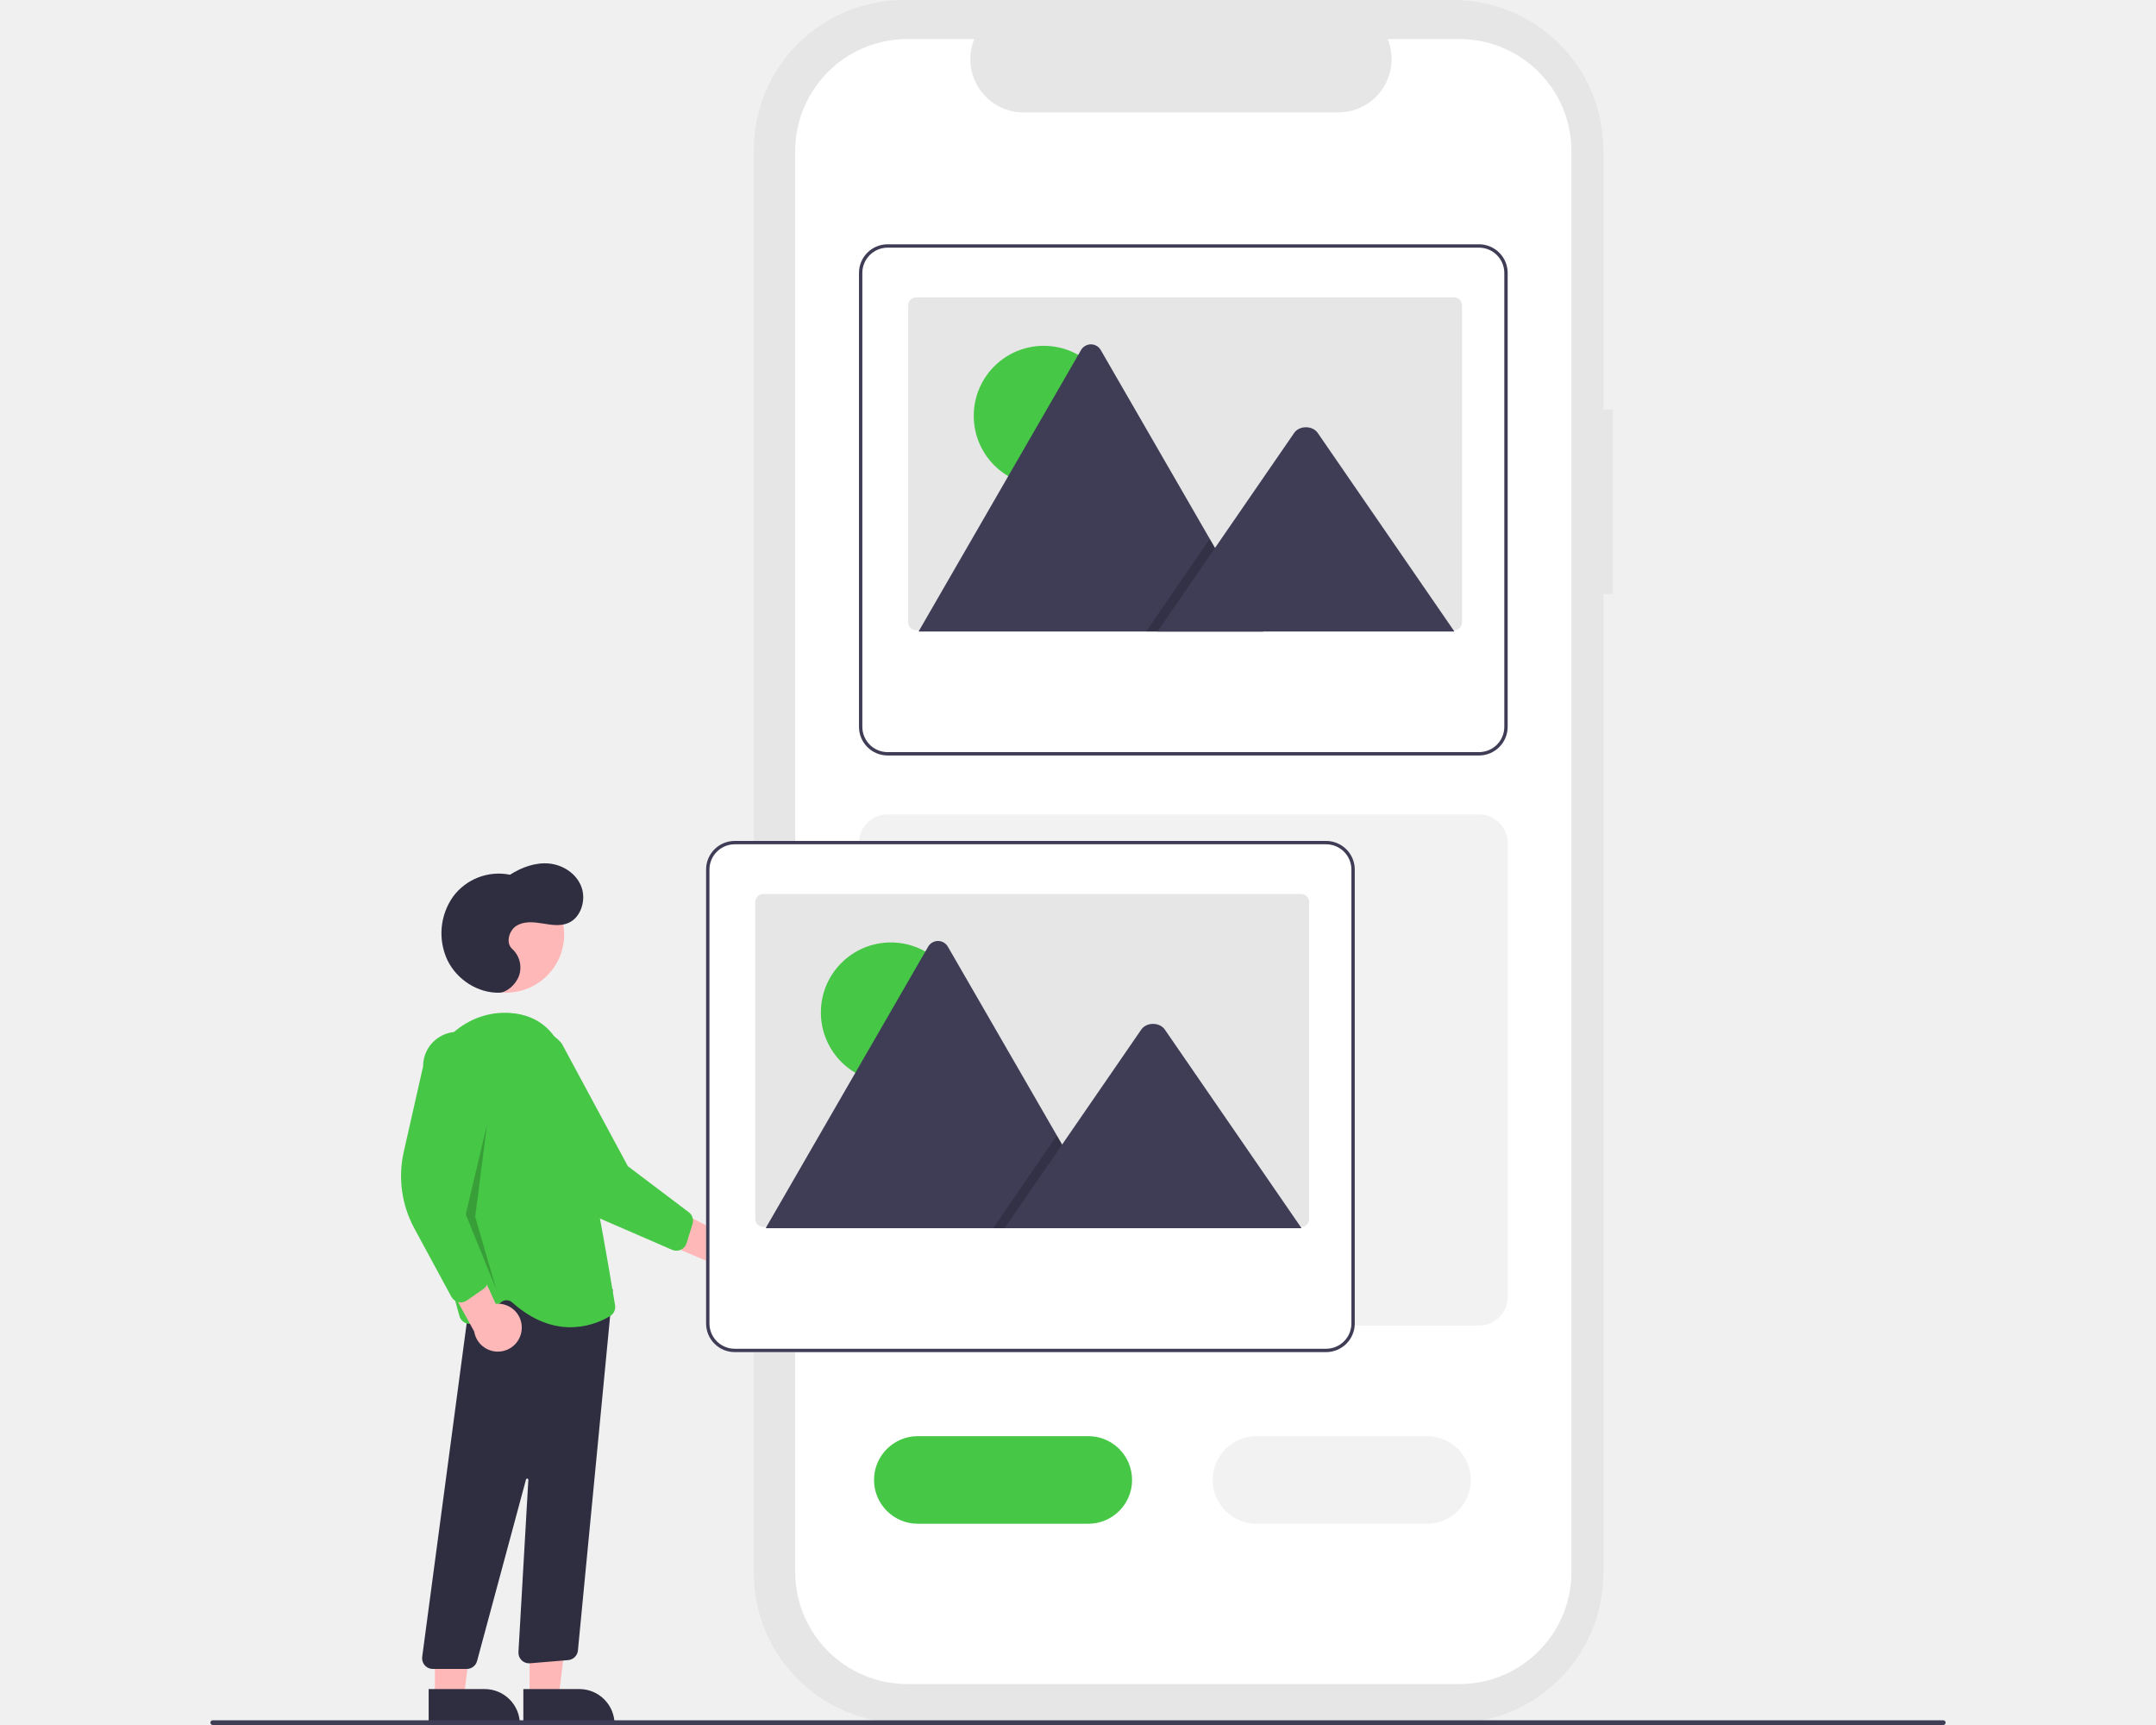
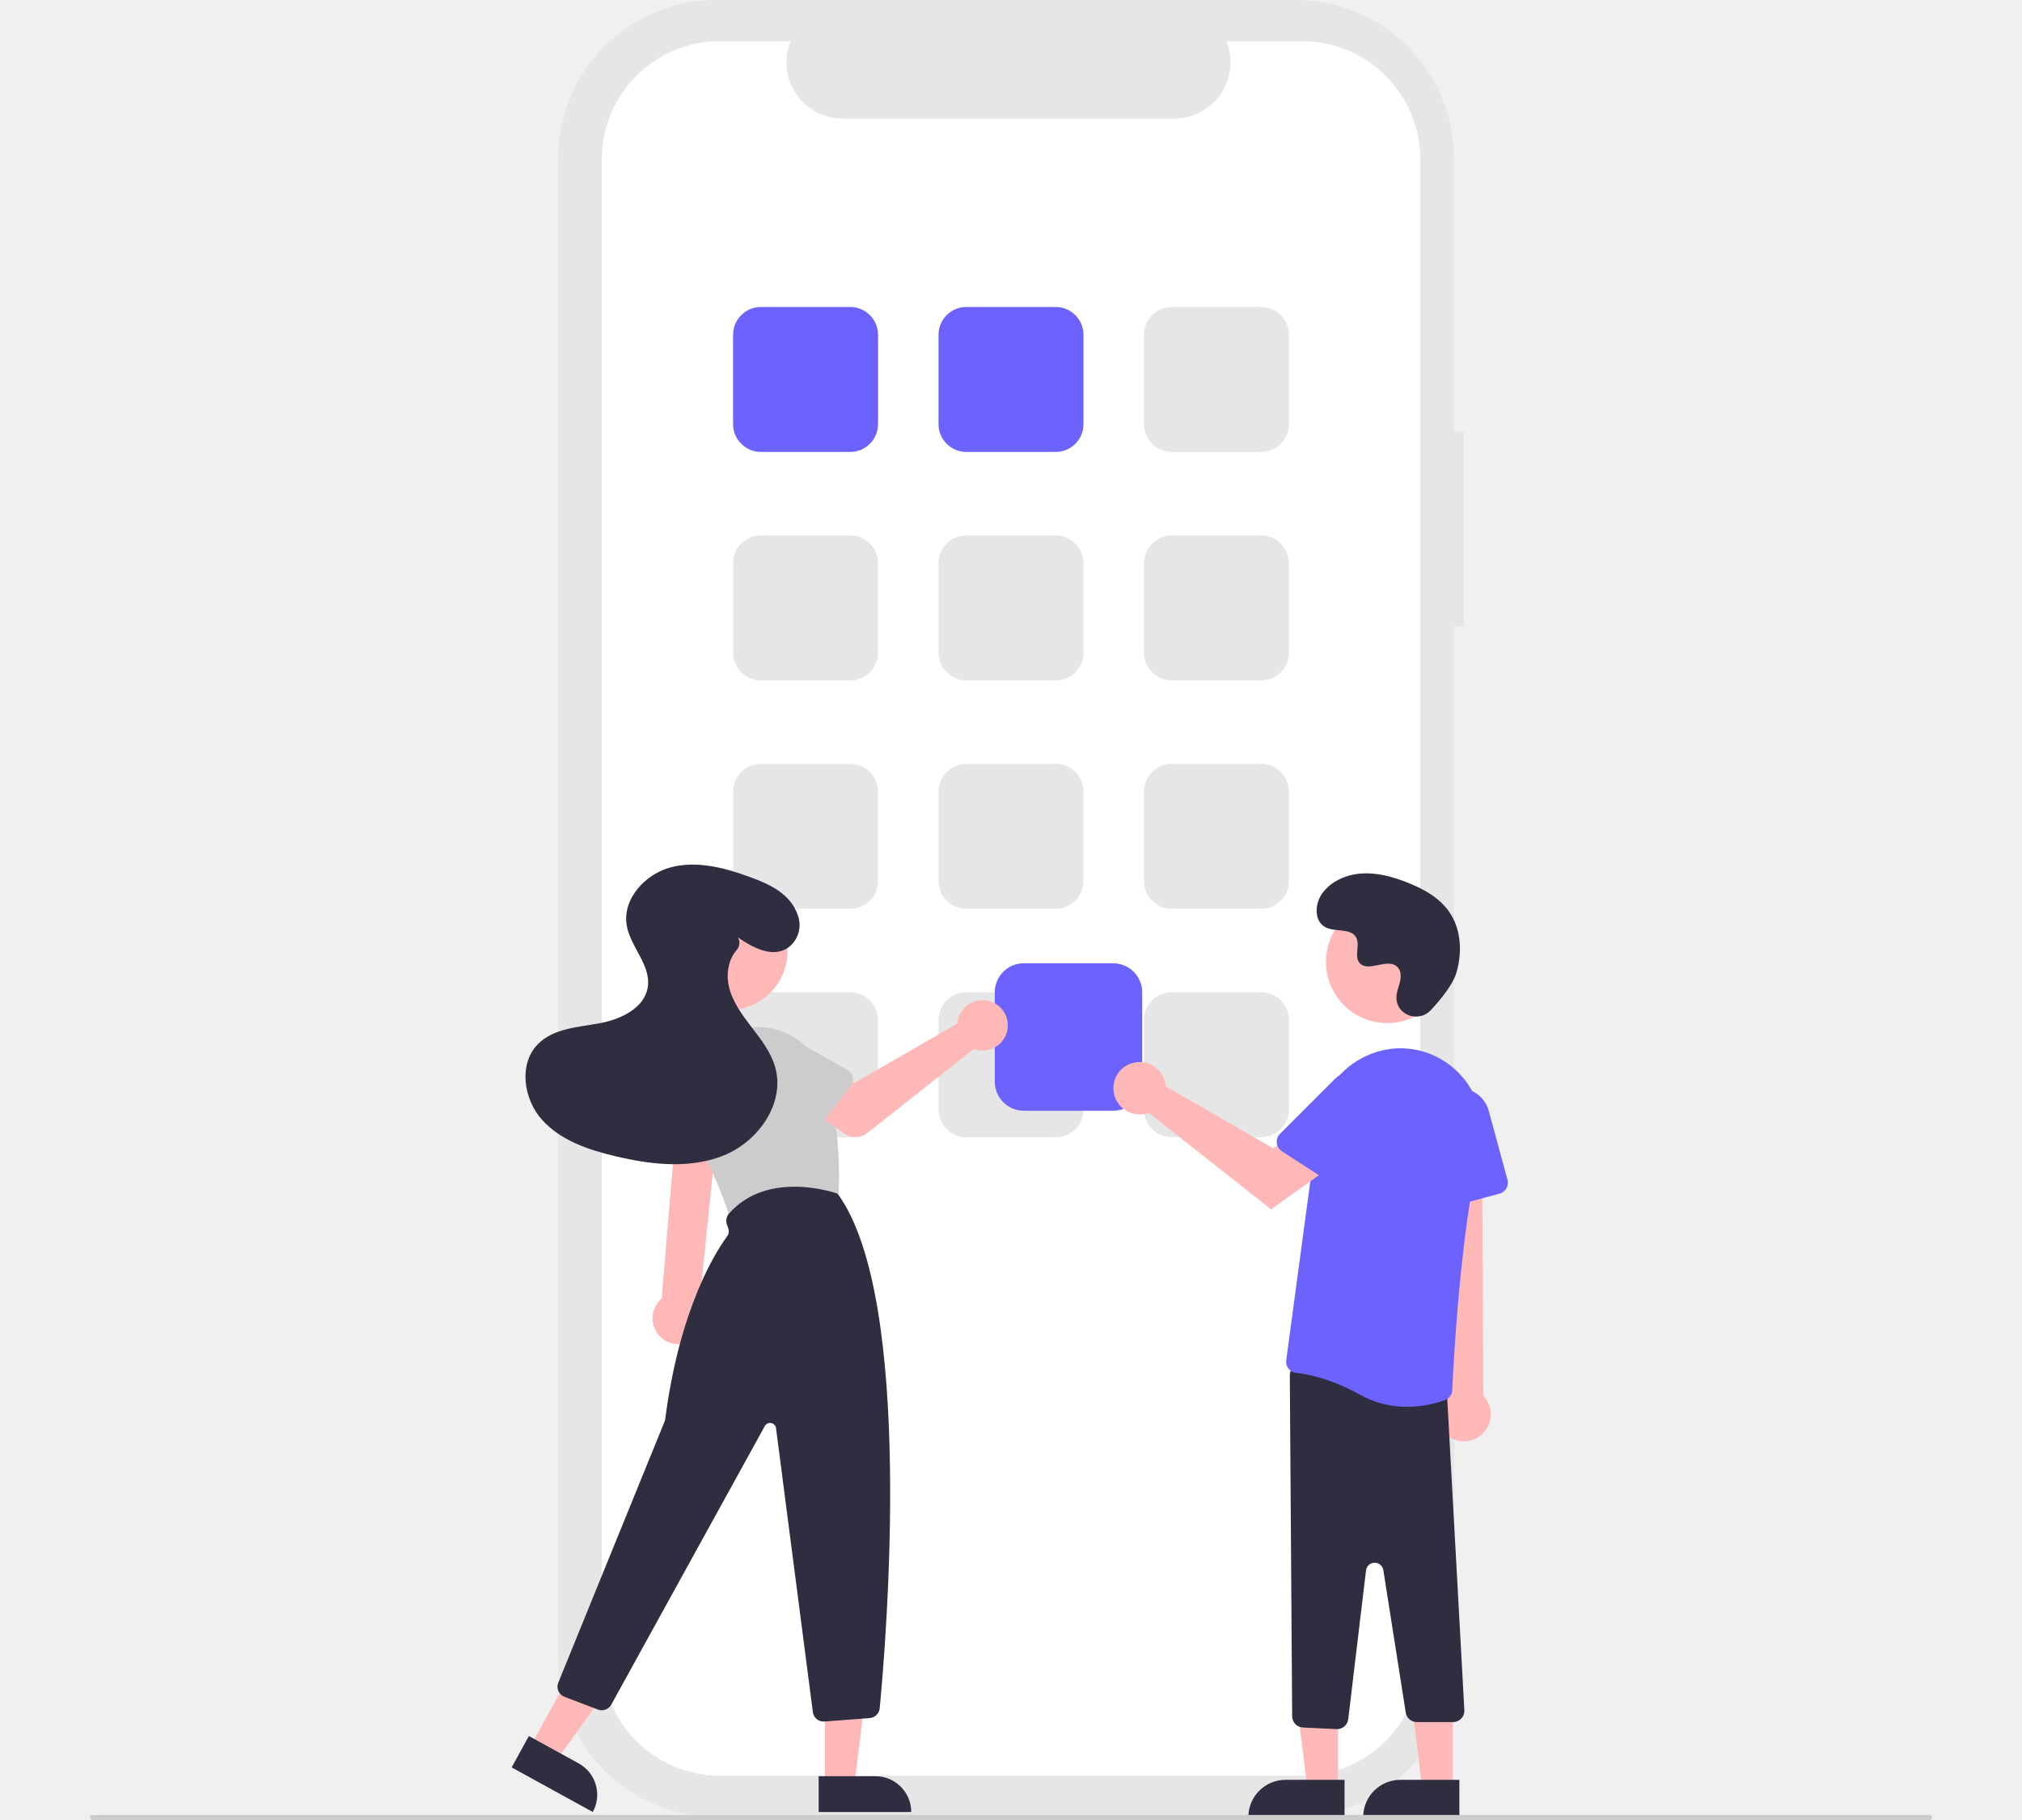
- <svg xmlns="http://www.w3.org/2000/svg" id="a547a8a3-aa5a-4f51-930d-f6b3f6f2d923" data-name="Layer 1" width="500" height="400" viewBox="0 0 733 728.586">
-   <path d="M460.453,606.125a10.056,10.056,0,0,0-15.32-1.744l-31.754-16.39,1.974,18.464,29.852,12.734a10.11,10.11,0,0,0,15.249-13.064Z" transform="translate(-233.5 -85.7069)" fill="#ffb8b8" />
-   <path d="M432.233,613.557a4.505,4.505,0,0,1-3.669.039L398.402,600.512a46.373,46.373,0,0,1-23.462-22.698L359.083,544.343a14.497,14.497,0,1,1,22.901-17.781l27.873,51.714,25.737,19.442a4.515,4.515,0,0,1,1.587,4.921l-2.526,8.159a4.506,4.506,0,0,1-1.524,2.211A4.455,4.455,0,0,1,432.233,613.557Z" transform="translate(-233.5 -85.7069)" fill="#46c746" />
-   <circle cx="124.885" cy="394.711" r="24.561" fill="#ffb8b8" />
-   <polygon points="134.833 716.908 147.093 716.907 152.925 669.619 134.831 669.62 134.833 716.908" fill="#ffb8b8" />
-   <path d="M365.706,799.111h38.531a0,0,0,0,1,0,0v14.887a0,0,0,0,1,0,0H380.593a14.887,14.887,0,0,1-14.887-14.887v0A0,0,0,0,1,365.706,799.111Z" transform="translate(536.4803 1527.384) rotate(179.9974)" fill="#2f2e41" />
-   <polygon points="94.833 716.908 107.093 716.907 112.925 669.619 94.831 669.62 94.833 716.908" fill="#ffb8b8" />
-   <path d="M325.706,799.111h38.531a0,0,0,0,1,0,0v14.887a0,0,0,0,1,0,0H340.593a14.887,14.887,0,0,1-14.887-14.887v0A0,0,0,0,1,325.706,799.111Z" transform="translate(456.4803 1527.386) rotate(179.9974)" fill="#2f2e41" />
-   <path d="M324.052,789.079a4.499,4.499,0,0,1-1.075-3.559l21.465-160.985,53.329,9.057,5.691-3.415L388.745,782.921a4.512,4.512,0,0,1-4.096,3.964l-16.148,1.346a4.499,4.499,0,0,1-4.866-4.742l4.181-72.742a.5.5,0,0,0-.982-.16l-20.683,76.7a4.508,4.508,0,0,1-4.345,3.329H327.438A4.498,4.498,0,0,1,324.052,789.079Z" transform="translate(-233.5 -85.7069)" fill="#2f2e41" />
-   <path d="M360.985,635.804a3.533,3.533,0,0,0-4.516-.188l-10.662,8.293a4.496,4.496,0,0,1-7.087-2.307c-5.23-18.315-17.078-64.418-14.159-96.866,1.655-18.393,17.537-32.371,35.405-31.198,12.216.814,20.252,7.861,23.886,20.944,8.923,32.122,18.728,91.044,20.603,102.53a4.48,4.48,0,0,1-2.136,4.589A32.939,32.939,0,0,1,385.626,646.298C378.507,646.298,369.971,643.819,360.985,635.804Z" transform="translate(-233.5 -85.7069)" fill="#46c746" />
-   <path d="M365.008,647.23a10.056,10.056,0,0,0-10.979-10.827l-14.872-32.493-9.842,15.747,15.631,28.442a10.11,10.11,0,0,0,20.061-.869Z" transform="translate(-233.5 -85.7069)" fill="#ffb8b8" />
-   <path d="M338.216,635.663a4.505,4.505,0,0,1-2.911-2.233l-15.659-28.909a46.373,46.373,0,0,1-4.454-32.339l8.178-36.123a14.497,14.497,0,1,1,28.993.142l-9.981,57.893,8.254,31.181a4.515,4.515,0,0,1-1.789,4.852l-7.023,4.861a4.506,4.506,0,0,1-2.564.8A4.454,4.454,0,0,1,338.216,635.663Z" transform="translate(-233.5 -85.7069)" fill="#46c746" />
-   <polygon points="116.869 474.908 107.869 512.908 120.869 544.908 111.869 513.908 116.869 474.908" opacity="0.2" />
-   <path d="M355.567,504.995c-9.008.204-17.909-5.398-21.972-13.828a26.813,26.813,0,0,1,2.417-26.745,23.999,23.999,0,0,1,24.059-9.256c4.954-3.153,10.714-5.275,16.487-4.735s11.482,4.132,13.641,9.771-.16,13.07-5.528,15.362c-3.441,1.469-7.327.757-11.0.164s-7.679-.979-10.875,1.007-4.633,7.312-1.77,9.796a10.654,10.654,0,0,1,2.829,11.365C362.415,501.795,358.489,504.928,355.567,504.995Z" transform="translate(-233.5 -85.7069)" fill="#2f2e41" />
-   <path d="M825.934,258.654h-3.999V149.109A63.402,63.402,0,0,0,758.533,85.707H526.446a63.402,63.402,0,0,0-63.402,63.402V750.083a63.402,63.402,0,0,0,63.402,63.402H758.533a63.402,63.402,0,0,0,63.402-63.402V336.63h3.999Z" transform="translate(-233.5 -85.7069)" fill="#e6e6e6" />
-   <path d="M808.44,149.551v600.09a47.351,47.351,0,0,1-47.35,47.35h-233.2a47.351,47.351,0,0,1-47.35-47.35v-600.09a47.351,47.351,0,0,1,47.35-47.35h28.29a22.507,22.507,0,0,0,20.83,30.99h132.96a22.507,22.507,0,0,0,20.83-30.99h30.29A47.351,47.351,0,0,1,808.44,149.551Z" transform="translate(-233.5 -85.7069)" fill="#fff" />
-   <path d="M780.79,437.701a12.132,12.132,0,0,0-11.392-8.01H519.583a12.1,12.1,0,0,0-12.104,12.104V633.5A12.121,12.121,0,0,0,519.583,645.604H769.398a12.121,12.121,0,0,0,12.104-12.104V441.795A12.012,12.012,0,0,0,780.79,437.701Z" transform="translate(-233.5 -85.7069)" fill="#f2f2f2" />
-   <path d="M780.79,196.898a12.132,12.132,0,0,0-11.392-8.01H519.583a12.1,12.1,0,0,0-12.104,12.104V392.697a12.121,12.121,0,0,0,12.104,12.104H769.398a12.121,12.121,0,0,0,12.104-12.104V200.992A12.012,12.012,0,0,0,780.79,196.898Z" transform="translate(-233.5 -85.7069)" fill="#fff" />
-   <path d="M780.79,196.898a12.132,12.132,0,0,0-11.392-8.01H519.583a12.1,12.1,0,0,0-12.104,12.104V392.697a12.121,12.121,0,0,0,12.104,12.104H769.398a12.121,12.121,0,0,0,12.104-12.104V200.992A12.012,12.012,0,0,0,780.79,196.898Zm-.712,195.799a10.693,10.693,0,0,1-10.68,10.68H519.583a10.693,10.693,0,0,1-10.68-10.68V200.992a10.693,10.693,0,0,1,10.68-10.68H769.398a10.693,10.693,0,0,1,10.68,10.68Z" transform="translate(-233.5 -85.7069)" fill="#3f3d56" />
-   <path d="M762.235,214.683V348.545a3.369,3.369,0,0,1-3.368,3.37H531.627a2.841,2.841,0,0,1-.483-.038,3.367,3.367,0,0,1-2.887-3.333V214.683a3.369,3.369,0,0,1,3.368-3.37H758.865a3.369,3.369,0,0,1,3.37,3.368Z" transform="translate(-233.5 -85.7069)" fill="#e6e6e6" />
-   <circle cx="352.037" cy="175.631" r="29.567" fill="#46c746" />
-   <path d="M678.255,352.452H533.21a2.957,2.957,0,0,1-.542-.043l68.6-118.825a4.803,4.803,0,0,1,8.361,0l46.039,79.741,2.206,3.816Z" transform="translate(-233.5 -85.7069)" fill="#3f3d56" />
-   <polygon points="444.755 266.745 395.233 266.745 419.543 231.433 421.293 228.89 422.168 227.618 424.373 231.433 444.755 266.745" opacity="0.2" style="isolation:isolate" />
-   <path d="M759.015,352.452H633.563l24.31-35.311,1.749-2.544L691.301,268.579c2.077-3.016,7.073-3.204,9.515-.569a5.726,5.726,0,0,1,.456.569Z" transform="translate(-233.5 -85.7069)" fill="#3f3d56" />
-   <path d="M716.205,448.898a12.132,12.132,0,0,0-11.392-8.01H454.998a12.1,12.1,0,0,0-12.104,12.104V644.697a12.121,12.121,0,0,0,12.104,12.104H704.813a12.121,12.121,0,0,0,12.104-12.104V452.992A12.012,12.012,0,0,0,716.205,448.898Z" transform="translate(-233.5 -85.7069)" fill="#fff" />
-   <path d="M716.205,448.898a12.132,12.132,0,0,0-11.392-8.01H454.998a12.1,12.1,0,0,0-12.104,12.104V644.697a12.121,12.121,0,0,0,12.104,12.104H704.813a12.121,12.121,0,0,0,12.104-12.104V452.992A12.012,12.012,0,0,0,716.205,448.898Zm-.712,195.799A10.693,10.693,0,0,1,704.813,655.377H454.998a10.693,10.693,0,0,1-10.68-10.68V452.992a10.693,10.693,0,0,1,10.68-10.68H704.813a10.693,10.693,0,0,1,10.68,10.68Z" transform="translate(-233.5 -85.7069)" fill="#3f3d56" />
-   <path d="M697.65,466.683V600.545a3.369,3.369,0,0,1-3.368,3.37H467.042a2.841,2.841,0,0,1-.483-.038,3.367,3.367,0,0,1-2.887-3.333V466.683a3.369,3.369,0,0,1,3.368-3.37H694.28a3.369,3.369,0,0,1,3.37,3.368Z" transform="translate(-233.5 -85.7069)" fill="#e6e6e6" />
-   <circle cx="287.452" cy="427.631" r="29.567" fill="#46c746" />
-   <path d="M613.67,604.452H468.625a2.957,2.957,0,0,1-.542-.043l68.6-118.825a4.803,4.803,0,0,1,8.361,0l46.039,79.741,2.206,3.816Z" transform="translate(-233.5 -85.7069)" fill="#3f3d56" />
-   <polygon points="380.17 518.745 330.648 518.745 354.958 483.433 356.708 480.89 357.583 479.618 359.789 483.433 380.17 518.745" opacity="0.2" style="isolation:isolate" />
-   <path d="M694.43,604.452H568.978l24.31-35.311,1.749-2.544L626.716,520.579c2.077-3.016,7.073-3.204,9.515-.569a5.725,5.725,0,0,1,.456.569Z" transform="translate(-233.5 -85.7069)" fill="#3f3d56" />
-   <path d="M604.342,729.293h-72a18.5,18.5,0,0,1,0-37h72a18.5,18.5,0,0,1,0,37Z" transform="translate(-233.5 -85.7069)" fill="#46c746" />
-   <path d="M747.422,729.293h-72a18.5,18.5,0,0,1,0-37h72a18.5,18.5,0,0,1,0,37Z" transform="translate(-233.5 -85.7069)" fill="#f2f2f2" />
-   <path d="M965.5,814.293h-731a1,1,0,1,1,0-2h731a1,1,0,0,1,0,2Z" transform="translate(-233.5 -85.7069)" fill="#3f3d56" />
+ <svg xmlns="http://www.w3.org/2000/svg" id="bcf7625e-424a-4466-b024-8d3c328493bd" data-name="Layer 1" width="500" height="450" viewBox="0 0 738 729.047">
+   <path d="M781.445,258.424h-3.999V148.879a63.402,63.402,0,0,0-63.402-63.402H481.957a63.402,63.402,0,0,0-63.402,63.402v600.974a63.402,63.402,0,0,0,63.402,63.402H714.044a63.402,63.402,0,0,0,63.402-63.402V336.4h3.999Z" transform="translate(-231 -85.47675)" fill="#e6e6e6" />
+   <path d="M763.951,149.321v600.09a47.351,47.351,0,0,1-47.35,47.35h-233.2a47.351,47.351,0,0,1-47.35-47.35v-600.09a47.351,47.351,0,0,1,47.35-47.35h28.29a22.507,22.507,0,0,0,20.83,30.99h132.96a22.507,22.507,0,0,0,20.83-30.99h30.29A47.351,47.351,0,0,1,763.951,149.321Z" transform="translate(-231 -85.47675)" fill="#fff" />
+   <path d="M535.603,266.516h-35.812a11.142,11.142,0,0,1-11.129-11.129V219.575a11.142,11.142,0,0,1,11.129-11.129h35.812a11.142,11.142,0,0,1,11.129,11.129v35.812A11.142,11.142,0,0,1,535.603,266.516Z" transform="translate(-231 -85.47675)" fill="#6c63ff" />
+   <path d="M617.907,266.516H582.095a11.142,11.142,0,0,1-11.129-11.129V219.575A11.142,11.142,0,0,1,582.095,208.446h35.812a11.142,11.142,0,0,1,11.129,11.129v35.812A11.142,11.142,0,0,1,617.907,266.516Z" transform="translate(-231 -85.47675)" fill="#6c63ff" />
+   <path d="M700.211,266.516H664.399a11.142,11.142,0,0,1-11.129-11.129V219.575a11.142,11.142,0,0,1,11.129-11.129h35.812A11.142,11.142,0,0,1,711.34,219.575v35.812A11.142,11.142,0,0,1,700.211,266.516Z" transform="translate(-231 -85.47675)" fill="#e6e6e6" />
+   <path d="M535.603,358.025h-35.812a11.142,11.142,0,0,1-11.129-11.129V311.084a11.142,11.142,0,0,1,11.129-11.129h35.812a11.142,11.142,0,0,1,11.129,11.129v35.812A11.142,11.142,0,0,1,535.603,358.025Z" transform="translate(-231 -85.47675)" fill="#e6e6e6" />
+   <path d="M617.907,358.025H582.095a11.142,11.142,0,0,1-11.129-11.129V311.084A11.142,11.142,0,0,1,582.095,299.955h35.812a11.142,11.142,0,0,1,11.129,11.129v35.812A11.142,11.142,0,0,1,617.907,358.025Z" transform="translate(-231 -85.47675)" fill="#e6e6e6" />
+   <path d="M700.211,358.025H664.399a11.142,11.142,0,0,1-11.129-11.129V311.084a11.142,11.142,0,0,1,11.129-11.129h35.812A11.142,11.142,0,0,1,711.34,311.084v35.812A11.142,11.142,0,0,1,700.211,358.025Z" transform="translate(-231 -85.47675)" fill="#e6e6e6" />
+   <path d="M535.603,449.516h-35.812a11.142,11.142,0,0,1-11.129-11.129V402.575a11.142,11.142,0,0,1,11.129-11.129h35.812a11.142,11.142,0,0,1,11.129,11.129v35.812A11.142,11.142,0,0,1,535.603,449.516Z" transform="translate(-231 -85.47675)" fill="#e6e6e6" />
+   <path d="M617.907,449.516H582.095a11.142,11.142,0,0,1-11.129-11.129V402.575A11.142,11.142,0,0,1,582.095,391.446h35.812a11.142,11.142,0,0,1,11.129,11.129v35.812A11.142,11.142,0,0,1,617.907,449.516Z" transform="translate(-231 -85.47675)" fill="#e6e6e6" />
+   <path d="M700.211,449.516H664.399a11.142,11.142,0,0,1-11.129-11.129V402.575a11.142,11.142,0,0,1,11.129-11.129h35.812A11.142,11.142,0,0,1,711.34,402.575v35.812A11.142,11.142,0,0,1,700.211,449.516Z" transform="translate(-231 -85.47675)" fill="#e6e6e6" />
+   <path d="M535.603,541.025h-35.812a11.142,11.142,0,0,1-11.129-11.129V494.084a11.142,11.142,0,0,1,11.129-11.129h35.812a11.142,11.142,0,0,1,11.129,11.129v35.812A11.142,11.142,0,0,1,535.603,541.025Z" transform="translate(-231 -85.47675)" fill="#e6e6e6" />
+   <path d="M617.907,541.025H582.095a11.142,11.142,0,0,1-11.129-11.129V494.084A11.142,11.142,0,0,1,582.095,482.955h35.812a11.142,11.142,0,0,1,11.129,11.129v35.812A11.142,11.142,0,0,1,617.907,541.025Z" transform="translate(-231 -85.47675)" fill="#e6e6e6" />
+   <path d="M700.211,541.025H664.399a11.142,11.142,0,0,1-11.129-11.129V494.084a11.142,11.142,0,0,1,11.129-11.129h35.812A11.142,11.142,0,0,1,711.34,494.084v35.812A11.142,11.142,0,0,1,700.211,541.025Z" transform="translate(-231 -85.47675)" fill="#e6e6e6" />
+   <path d="M640.941,530.413h-35.812a11.643,11.643,0,0,1-11.629-11.629v-35.812a11.642,11.642,0,0,1,11.629-11.629h35.812a11.642,11.642,0,0,1,11.629,11.629v35.812A11.642,11.642,0,0,1,640.941,530.413Z" transform="translate(-231 -85.47675)" fill="#6c63ff" />
+   <path d="M471.496,622.828a10.342,10.342,0,0,0,3.698-15.421l7.733-75.611H466.215l-6.146,73.83A10.398,10.398,0,0,0,471.496,622.828Z" transform="translate(-231 -85.47675)" fill="#ffb8b8" />
+   <circle cx="255.841" cy="380.947" r="23.645" fill="#ffb8b8" />
+   <path d="M491.293,575.83a4.324,4.324,0,0,1-4.168-3.176c-1.894-6.883-6.823-18.52-14.649-34.59a28.652,28.652,0,0,1,16.271-39.558h0a28.639,28.639,0,0,1,36.801,18.244c6.066,19.017,5.773,39.388,5.365,47.263a4.343,4.343,0,0,1-3.402,4.01l-35.289,7.706A4.311,4.311,0,0,1,491.293,575.83Z" transform="translate(-231 -85.47675)" fill="#ccc" />
+   <polygon points="294.466 714.884 306.269 714.883 311.884 669.359 294.464 669.36 294.466 714.884" fill="#ffb8b8" />
+   <path d="M522.937,796.988h37.094a0,0,0,0,1,0,0v14.332a0,0,0,0,1,0,0H537.269a14.332,14.332,0,0,1-14.332-14.332v0A0,0,0,0,1,522.937,796.988Z" transform="translate(852.0051 1522.805) rotate(179.9974)" fill="#2f2e41" />
+   <polygon points="176.447 699.587 186.79 705.273 213.644 668.087 198.379 659.695 176.447 699.587" fill="#ffb8b8" />
+   <path d="M401.109,788.94h37.094a0,0,0,0,1,0,0v14.332a0,0,0,0,1,0,0H415.44a14.332,14.332,0,0,1-14.332-14.332v0A0,0,0,0,1,401.109,788.94Z" transform="translate(172.861 1610.431) rotate(-151.199)" fill="#2f2e41" />
+   <path d="M524.915,775.092a4.332,4.332,0,0,1-4.292-3.775L505.862,657.575a2.407,2.407,0,0,0-4.494-.853L439.853,768.33a4.356,4.356,0,0,1-5.336,1.958L421.108,765.179a4.332,4.332,0,0,1-2.47-5.681l42.613-104.682a3.337,3.337,0,0,0,.218-.829c5.772-44.673,20.457-67.39,24.82-73.289a3.355,3.355,0,0,0,.477-3.055l-.6-1.799a4.33,4.33,0,0,1,.834-4.214c15.722-17.908,43.125-8.136,43.4-8.035l.137.051.086.118c30.727,42.14,19.366,179.01,16.777,206.019a4.32,4.32,0,0,1-3.98,3.899l-18.17,1.399C525.138,775.088,525.026,775.092,524.915,775.092Z" transform="translate(-231 -85.47675)" fill="#2f2e41" />
+   <path d="M578.764,493.89a10.133,10.133,0,0,0-.23,1.579l-41.355,23.858-10.052-5.787-10.716,14.029L533.21,539.542a7.702,7.702,0,0,0,9.24-.225l42.645-33.643a10.106,10.106,0,1,0-6.33-11.785Z" transform="translate(-231 -85.47675)" fill="#ffb8b8" />
+   <path d="M535.796,520.456,522.43,537.779a4.332,4.332,0,0,1-6.55.359l-15.131-15.713a12.031,12.031,0,0,1,14.755-19.008l18.978,10.612a4.332,4.332,0,0,1,1.314,6.427Z" transform="translate(-231 -85.47675)" fill="#ccc" />
+   <path d="M483.991,550.553l-21.532-3.888a4.332,4.332,0,0,1-3.335-5.649l6.98-20.667a12.031,12.031,0,0,1,23.667,4.345l-.681,21.732a4.332,4.332,0,0,1-5.1,4.126Z" transform="translate(-231 -85.47675)" fill="#ccc" />
+   <path d="M490.584,460.985c6.077,4.159,14.057,8.435,20.264,4.006a11.295,11.295,0,0,0,3.707-13.02c-2.972-8.499-11.138-12.241-18.947-15.109-10.151-3.729-21.204-6.695-31.684-4.025S444.183,445.652,446.075,456.3c1.521,8.563,9.598,15.687,8.452,24.308-1.154,8.676-10.911,13.243-19.525,14.793s-18.253,2.049-24.444,8.236c-7.897,7.893-5.925,22.001,1.506,30.334s18.645,12.111,29.511,14.679c14.397,3.402,29.968,5.191,43.641-.456s24.314-20.847,20.353-35.1c-1.673-6.021-5.614-11.109-9.423-16.062s-7.666-10.133-9.119-16.211c-1.211-5.065-.315-10.945,3.044-14.744a4.272,4.272,0,0,0,.572-4.993Z" transform="translate(-231 -85.47675)" fill="#2f2e41" />
+   <polygon points="500 716.459 487.74 716.459 481.908 669.171 500.002 669.171 500 716.459" fill="#ffb8b8" />
+   <path d="M478.983,712.956h23.644a0,0,0,0,1,0,0v14.887a0,0,0,0,1,0,0H464.096a0,0,0,0,1,0,0v0A14.887,14.887,0,0,1,478.983,712.956Z" fill="#2f2e41" />
+   <polygon points="546 716.459 533.74 716.459 527.908 669.171 546.002 669.171 546 716.459" fill="#ffb8b8" />
+   <path d="M524.983,712.956h23.644a0,0,0,0,1,0,0v14.887a0,0,0,0,1,0,0H510.096a0,0,0,0,1,0,0v0A14.887,14.887,0,0,1,524.983,712.956Z" fill="#2f2e41" />
+   <path d="M775.503,661.097a10.743,10.743,0,0,1-2.062-16.343L765.368,530.196l23.253,2.255.639,112.187a10.801,10.801,0,0,1-13.757,16.459Z" transform="translate(-231 -85.47675)" fill="#ffb8b8" />
+   <path d="M730.421,778.113l-13.496-.644a4.499,4.499,0,0,1-4.286-4.463l-.942-136.557a4.501,4.501,0,0,1,5.146-4.485l53.994,7.838a4.474,4.474,0,0,1,3.854,4.42l6.944,126.534a4.5,4.5,0,0,1-4.5,4.534H762.585a4.479,4.479,0,0,1-4.445-3.801l-8.977-57.067a3.5,3.5,0,0,0-6.933.128l-7.126,59.603a4.517,4.517,0,0,1-4.469,3.966Q730.528,778.119,730.421,778.113Z" transform="translate(-231 -85.47675)" fill="#2f2e41" />
+   <path d="M739.922,644.228c-11.899-6.611-21.197-8.349-25.68-8.796a4.418,4.418,0,0,1-3.053-1.673,4.478,4.478,0,0,1-.931-3.401l12.938-96.051a33.219,33.219,0,0,1,19.364-25.957,32.306,32.306,0,0,1,31.396,2.461q.665.442,1.305.903a33.178,33.178,0,0,1,12.636,34.573c-7.934,32.455-10.659,85.662-11.125,95.999a4.465,4.465,0,0,1-2.918,4.005,45.085,45.085,0,0,1-15.226,2.711A38.125,38.125,0,0,1,739.922,644.228Z" transform="translate(-231 -85.47675)" fill="#6c63ff" />
+   <path d="M770.632,568.689a4.482,4.482,0,0,1-1.859-3.401l-1.704-30.876a12.399,12.399,0,0,1,24.346-3.927l7.485,27.605a4.505,4.505,0,0,1-3.166,5.521L774.444,569.384A4.483,4.483,0,0,1,770.632,568.689Z" transform="translate(-231 -85.47675)" fill="#6c63ff" />
+   <circle cx="519.744" cy="385.271" r="24.561" fill="#ffb8b8" />
+   <path d="M661.74,519.002a10.526,10.526,0,0,1,.239,1.64l42.957,24.782,10.441-6.011,11.131,14.572L704.172,569.906l-49.008-38.663a10.496,10.496,0,1,1,6.576-12.241Z" transform="translate(-231 -85.47675)" fill="#ffb8b8" />
+   <path d="M706.471,543.317a4.482,4.482,0,0,1,1.293-3.653l21.863-21.868a12.399,12.399,0,0,1,19.168,15.516l-15.57,23.992a4.505,4.505,0,0,1-6.224,1.325L708.497,546.62A4.483,4.483,0,0,1,706.471,543.317Z" transform="translate(-231 -85.47675)" fill="#6c63ff" />
+   <path d="M768.124,490.179c-4.582,4.881-13.091,2.261-13.688-4.407a8.056,8.056,0,0,1,.01-1.556c.308-2.954,2.015-5.635,1.606-8.754a4.59,4.59,0,0,0-.84-2.149c-3.651-4.889-12.222,2.187-15.668-2.239-2.113-2.714.371-6.987-1.251-10.021-2.14-4.004-8.479-2.029-12.454-4.221-4.423-2.439-4.158-9.225-1.247-13.353,3.551-5.034,9.776-7.72,15.923-8.107s12.253,1.275,17.992,3.511c6.521,2.541,12.988,6.054,17.001,11.788,4.88,6.973,5.35,16.348,2.909,24.502C776.933,480.134,771.866,486.193,768.124,490.179Z" transform="translate(-231 -85.47675)" fill="#2f2e41" />
+   <path d="M968,814.523H232a1,1,0,0,1,0-2H968a1,1,0,0,1,0,2Z" transform="translate(-231 -85.47675)" fill="#ccc" />
</svg>
